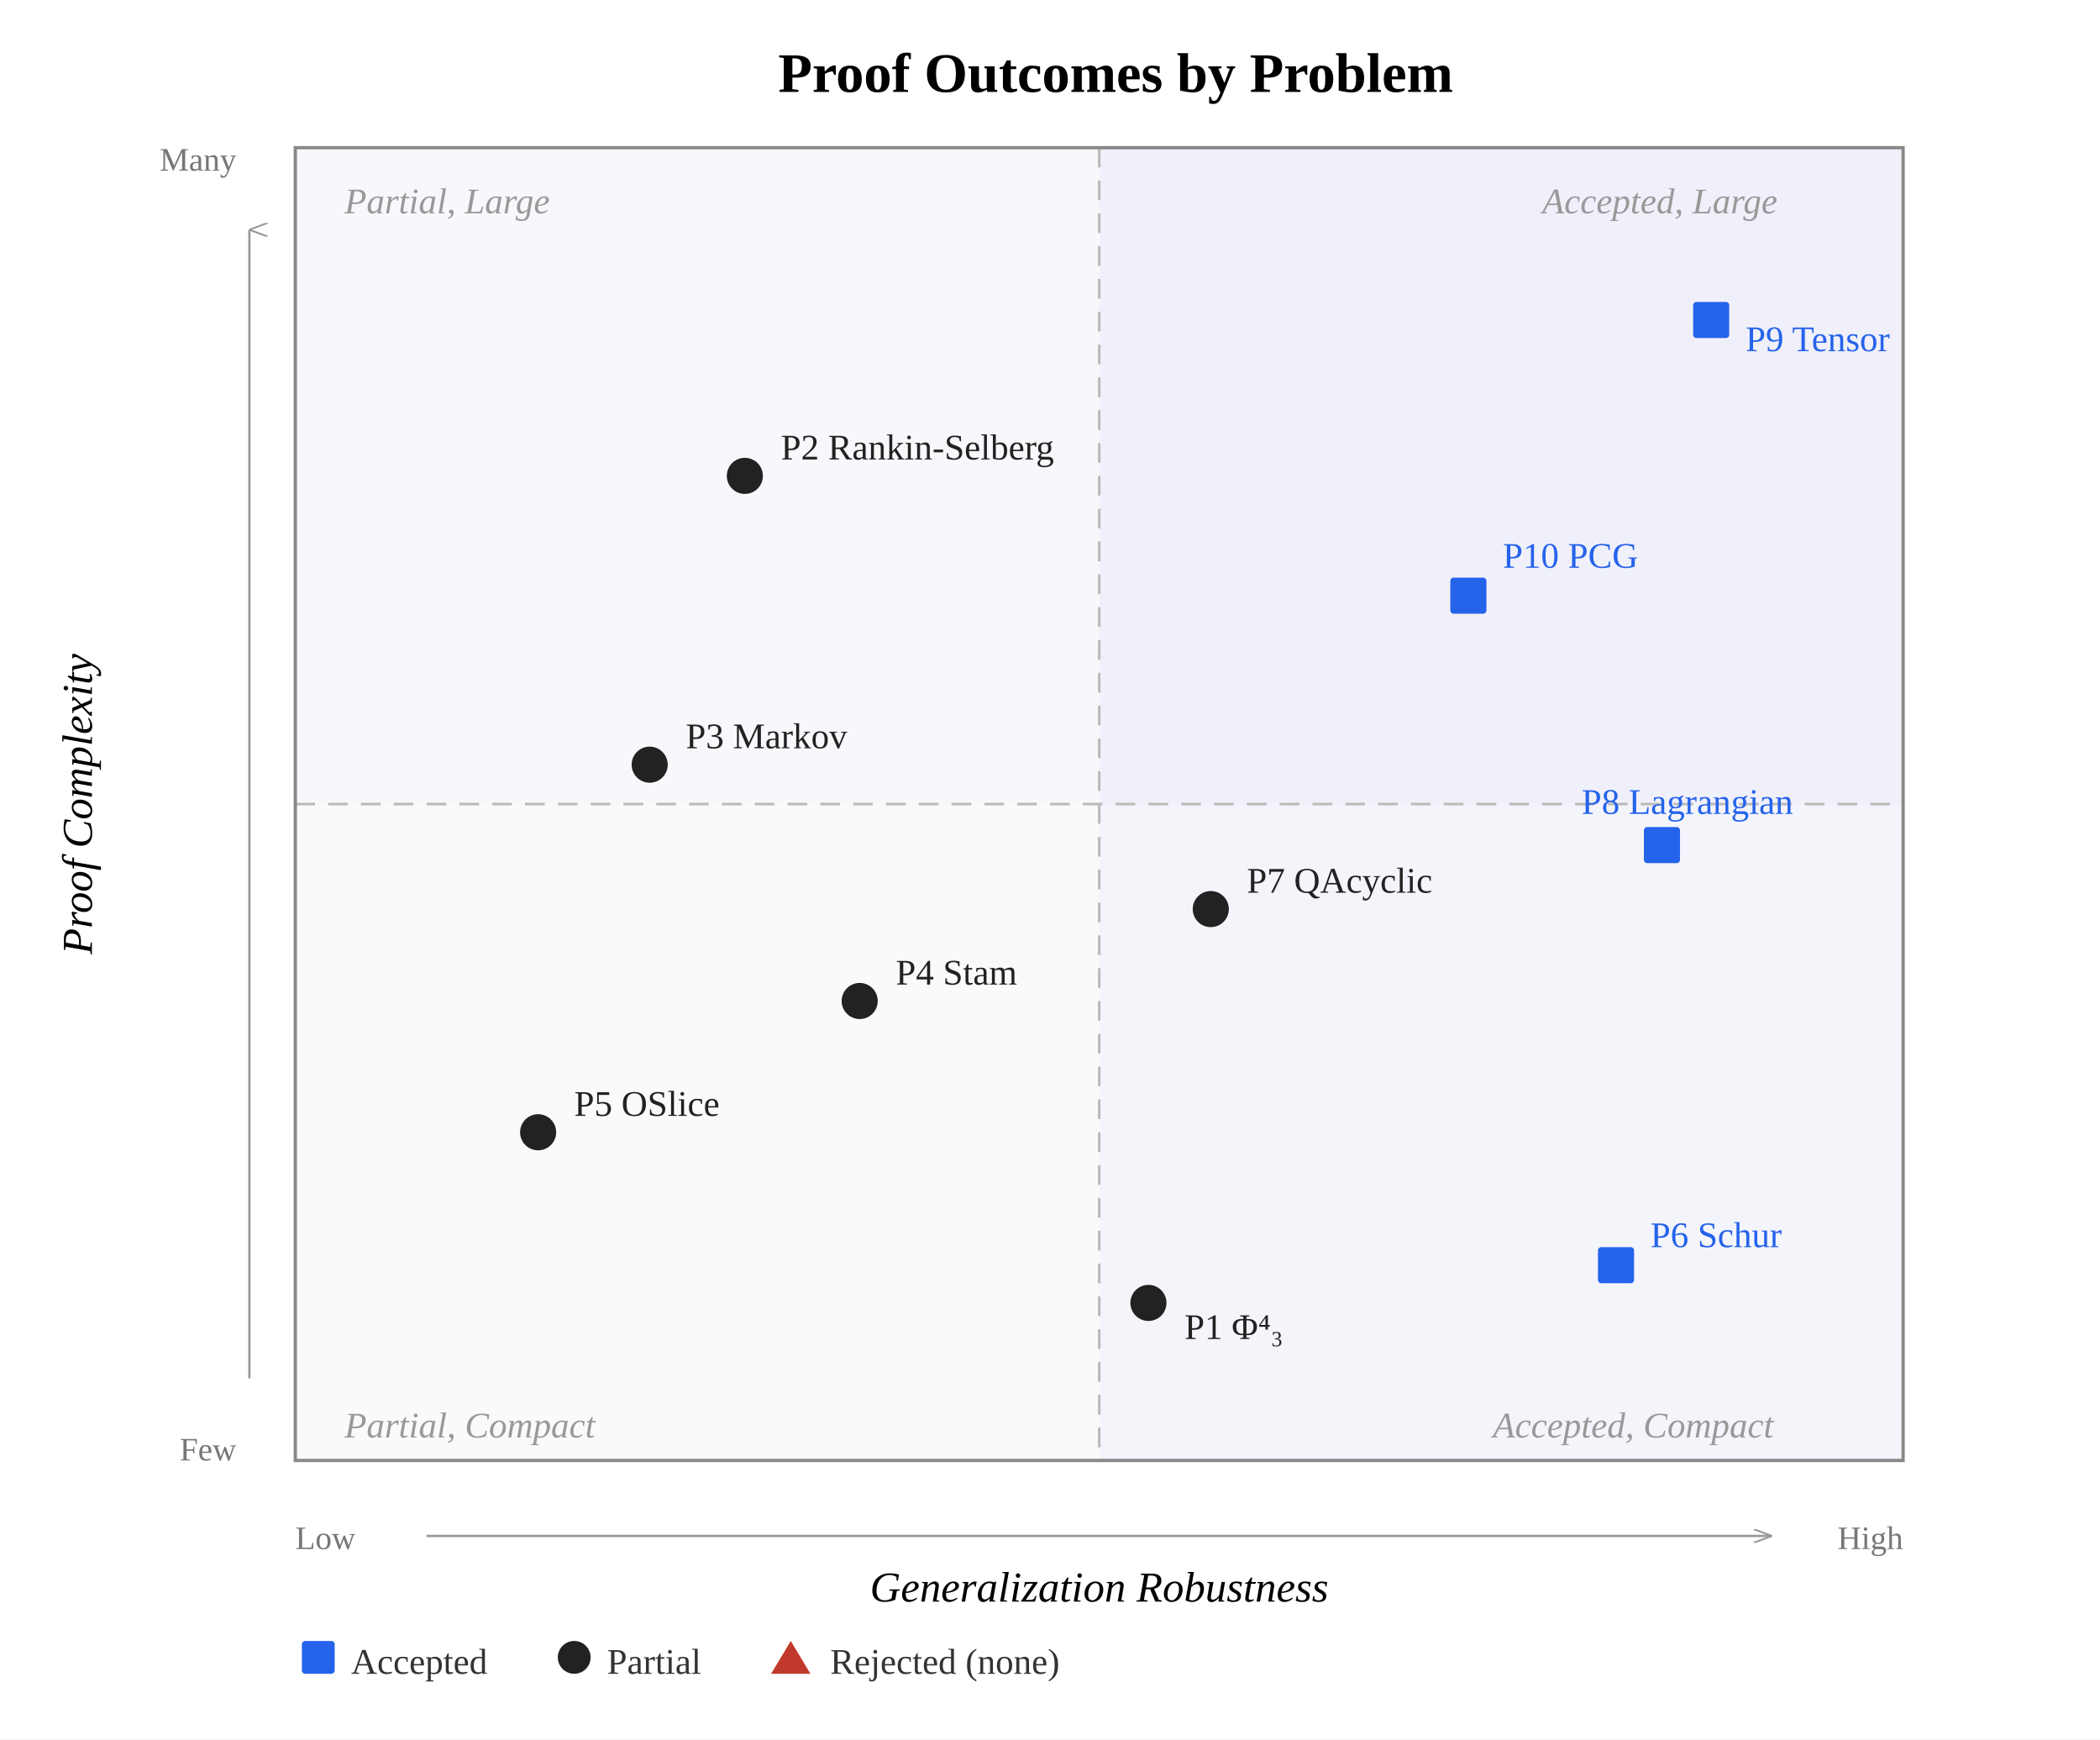
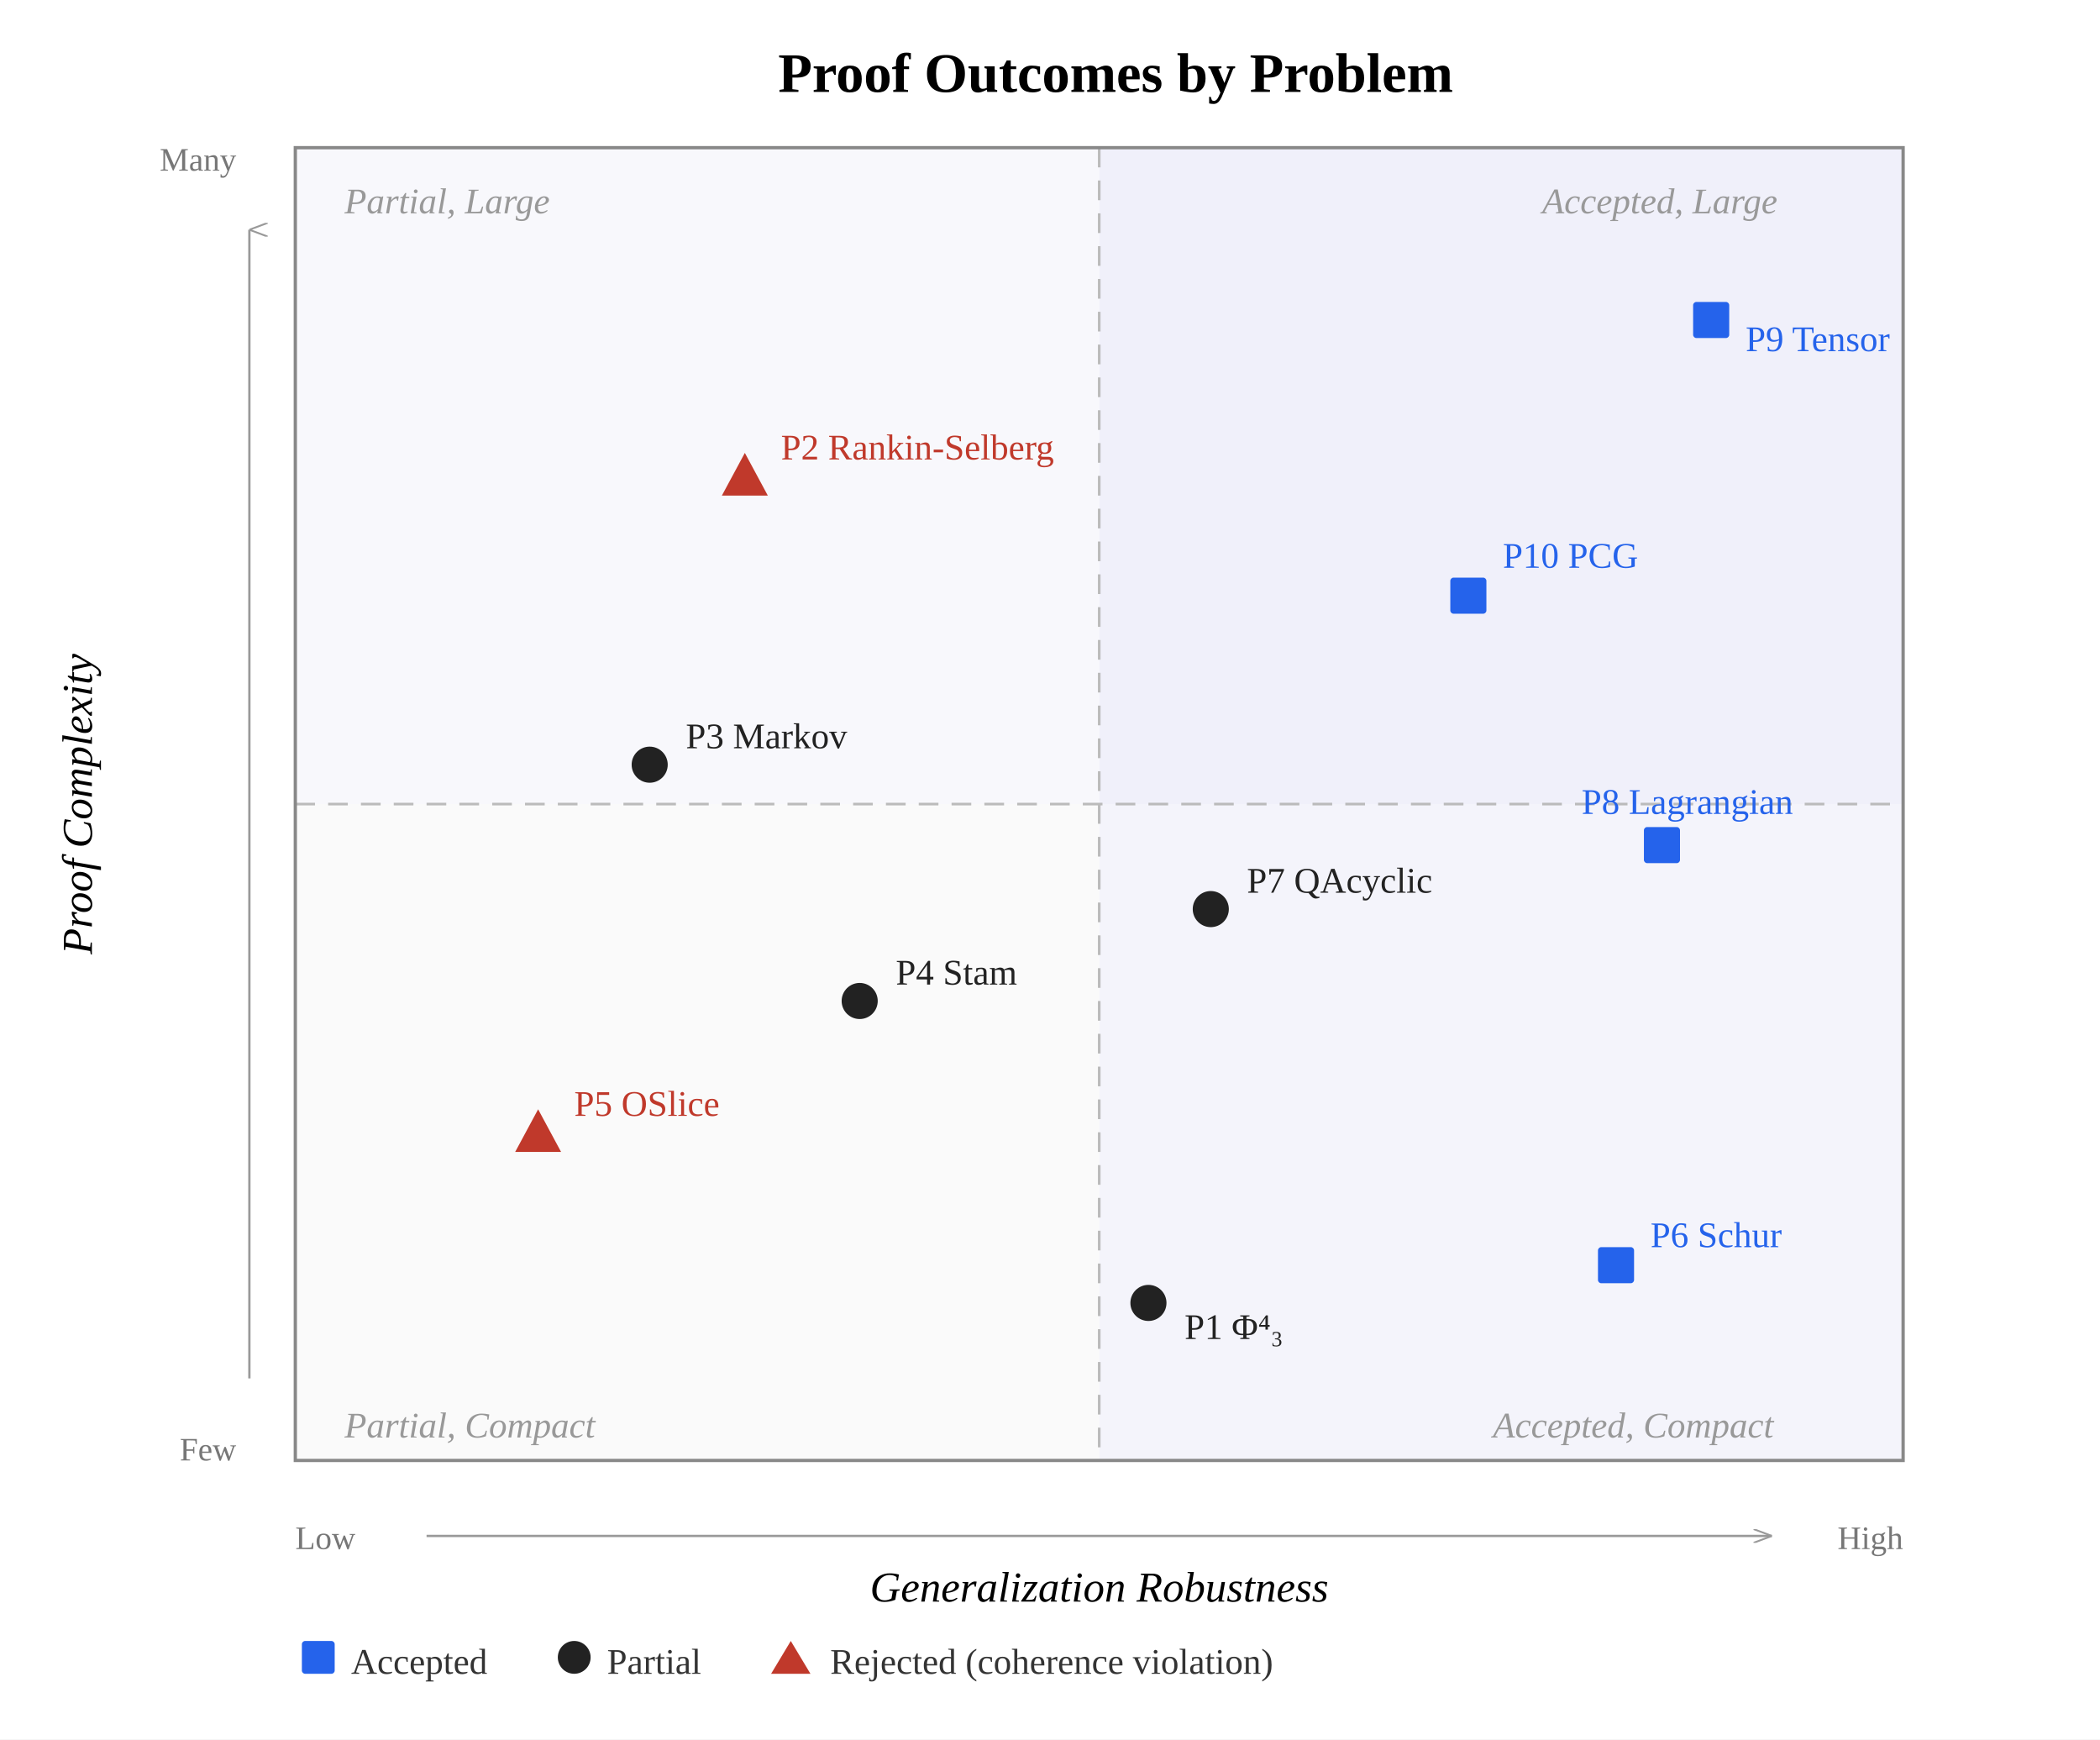
<svg xmlns="http://www.w3.org/2000/svg" viewBox="0 0 640 530" font-family="'Times New Roman', 'Liberation Serif', Georgia, serif" font-size="12">
  <rect x="0" y="0" width="640" height="530" fill="white" />
  <text x="340" y="28" text-anchor="middle" font-size="17" font-weight="bold">Proof Outcomes by Problem</text>
  <rect x="90" y="45" width="245" height="200" fill="#f8f8fc" stroke="none" />
  <rect x="335" y="45" width="245" height="200" fill="#f0f0fa" stroke="none" />
  <rect x="90" y="245" width="245" height="200" fill="#fafafa" stroke="none" />
  <rect x="335" y="245" width="245" height="200" fill="#f4f4fb" stroke="none" />
  <line x1="335" y1="45" x2="335" y2="445" stroke="#bbb" stroke-width="0.8" stroke-dasharray="6,4" />
  <line x1="90" y1="245" x2="580" y2="245" stroke="#bbb" stroke-width="0.8" stroke-dasharray="6,4" />
  <rect x="90" y="45" width="490" height="400" fill="none" stroke="#888" stroke-width="1" />
  <text x="105" y="65" fill="#999" font-size="11" font-style="italic">Partial, Large</text>
  <text x="470" y="65" fill="#999" font-size="11" font-style="italic">Accepted, Large</text>
  <text x="105" y="438" fill="#999" font-size="11" font-style="italic">Partial, Compact</text>
  <text x="455" y="438" fill="#999" font-size="11" font-style="italic">Accepted, Compact</text>
  <text x="335" y="488" text-anchor="middle" font-size="13" font-style="italic">Generalization Robustness</text>
  <text x="90" y="472" text-anchor="start" font-size="10" fill="#777">Low</text>
  <text x="580" y="472" text-anchor="end" font-size="10" fill="#777">High</text>
  <line x1="130" y1="468" x2="540" y2="468" stroke="#999" stroke-width="0.7" marker-end="url(#arrowX)" />
  <defs>
    <marker id="arrowX" markerWidth="8" markerHeight="6" refX="8" refY="3" orient="auto">
      <path d="M0,0 L8,3 L0,6" fill="none" stroke="#999" stroke-width="0.8" />
    </marker>
    <marker id="arrowY" markerWidth="6" markerHeight="8" refX="3" refY="0" orient="auto">
      <path d="M0,8 L3,0 L6,8" fill="none" stroke="#999" stroke-width="0.8" />
    </marker>
  </defs>
  <text x="28" y="245" text-anchor="middle" font-size="13" font-style="italic" transform="rotate(-90, 28, 245)">Proof Complexity</text>
  <text x="72" y="445" text-anchor="end" font-size="10" fill="#777">Few</text>
  <text x="72" y="52" text-anchor="end" font-size="10" fill="#777">Many</text>
  <line x1="76" y1="420" x2="76" y2="70" stroke="#999" stroke-width="0.7" marker-end="url(#arrowY)" />
  <rect x="487" y="380" width="11" height="11" fill="#2563eb" rx="1" />
  <text x="503" y="380" font-size="11" fill="#2563eb" font-weight="500">P6 Schur</text>
  <rect x="501" y="252" width="11" height="11" fill="#2563eb" rx="1" />
  <text x="482" y="248" font-size="11" fill="#2563eb" font-weight="500">P8 Lagrangian</text>
  <rect x="516" y="92" width="11" height="11" fill="#2563eb" rx="1" />
  <text x="532" y="107" font-size="11" fill="#2563eb" font-weight="500">P9 Tensor</text>
  <rect x="442" y="176" width="11" height="11" fill="#2563eb" rx="1" />
  <text x="458" y="173" font-size="11" fill="#2563eb" font-weight="500">P10 PCG</text>
  <circle cx="350" cy="397" r="5.5" fill="#222" />
  <text x="361" y="408" font-size="11" fill="#222">P1 Φ⁴₃</text>
-   <circle cx="227" cy="145" r="5.5" fill="#222" />
-   <text x="238" y="140" font-size="11" fill="#222">P2 Rankin-Selberg</text>
+   <polygon points="227,138 234,151 220,151" fill="#c0392b" />
+   <text x="238" y="140" font-size="11" fill="#c0392b" font-weight="500">P2 Rankin-Selberg</text>
  <circle cx="198" cy="233" r="5.5" fill="#222" />
  <text x="209" y="228" font-size="11" fill="#222">P3 Markov</text>
  <circle cx="262" cy="305" r="5.5" fill="#222" />
  <text x="273" y="300" font-size="11" fill="#222">P4 Stam</text>
-   <circle cx="164" cy="345" r="5.5" fill="#222" />
-   <text x="175" y="340" font-size="11" fill="#222">P5 OSlice</text>
+   <polygon points="164,338 171,351 157,351" fill="#c0392b" />
+   <text x="175" y="340" font-size="11" fill="#c0392b" font-weight="500">P5 OSlice</text>
  <circle cx="369" cy="277" r="5.5" fill="#222" />
  <text x="380" y="272" font-size="11" fill="#222">P7 QAcyclic</text>
  <rect x="92" y="500" width="10" height="10" fill="#2563eb" rx="1" />
  <text x="107" y="510" font-size="11" fill="#333">Accepted</text>
  <circle cx="175" cy="505" r="5" fill="#222" />
  <text x="185" y="510" font-size="11" fill="#333">Partial</text>
  <polygon points="241,500 247,510 235,510" fill="#c0392b" />
-   <text x="253" y="510" font-size="11" fill="#333">Rejected (none)</text>
+   <text x="253" y="510" font-size="11" fill="#333">Rejected (coherence violation)</text>
</svg>
